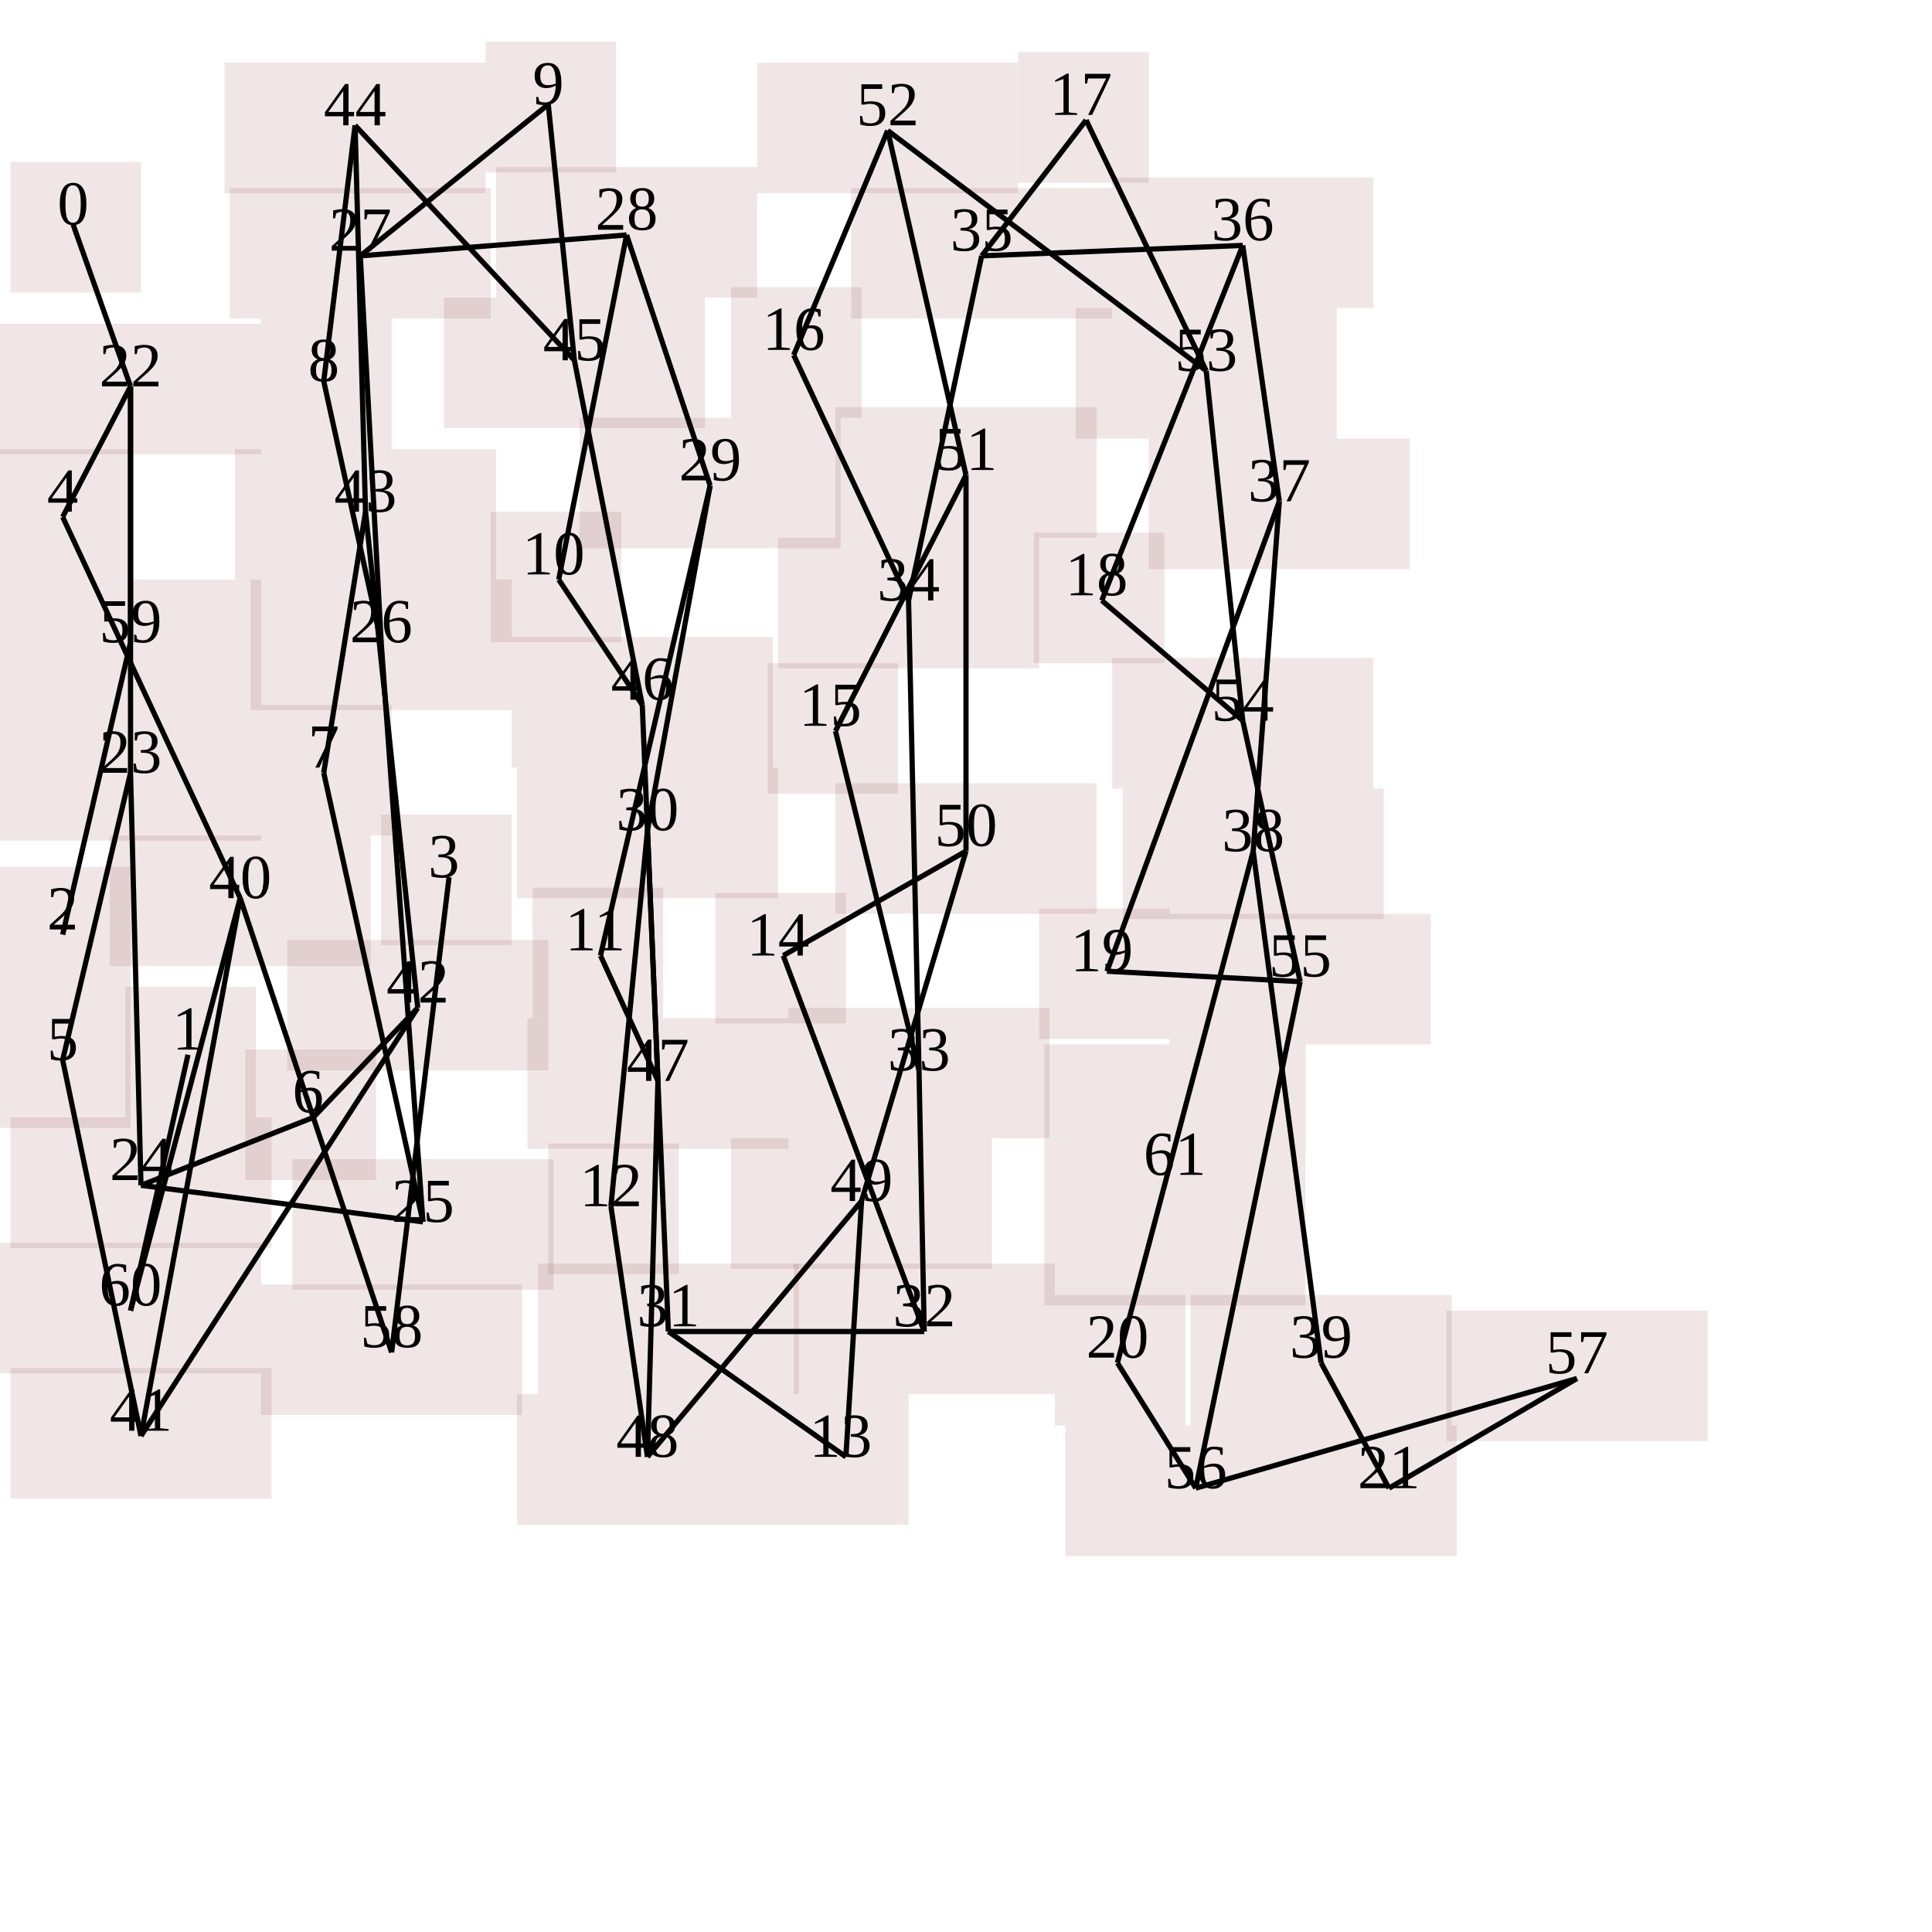
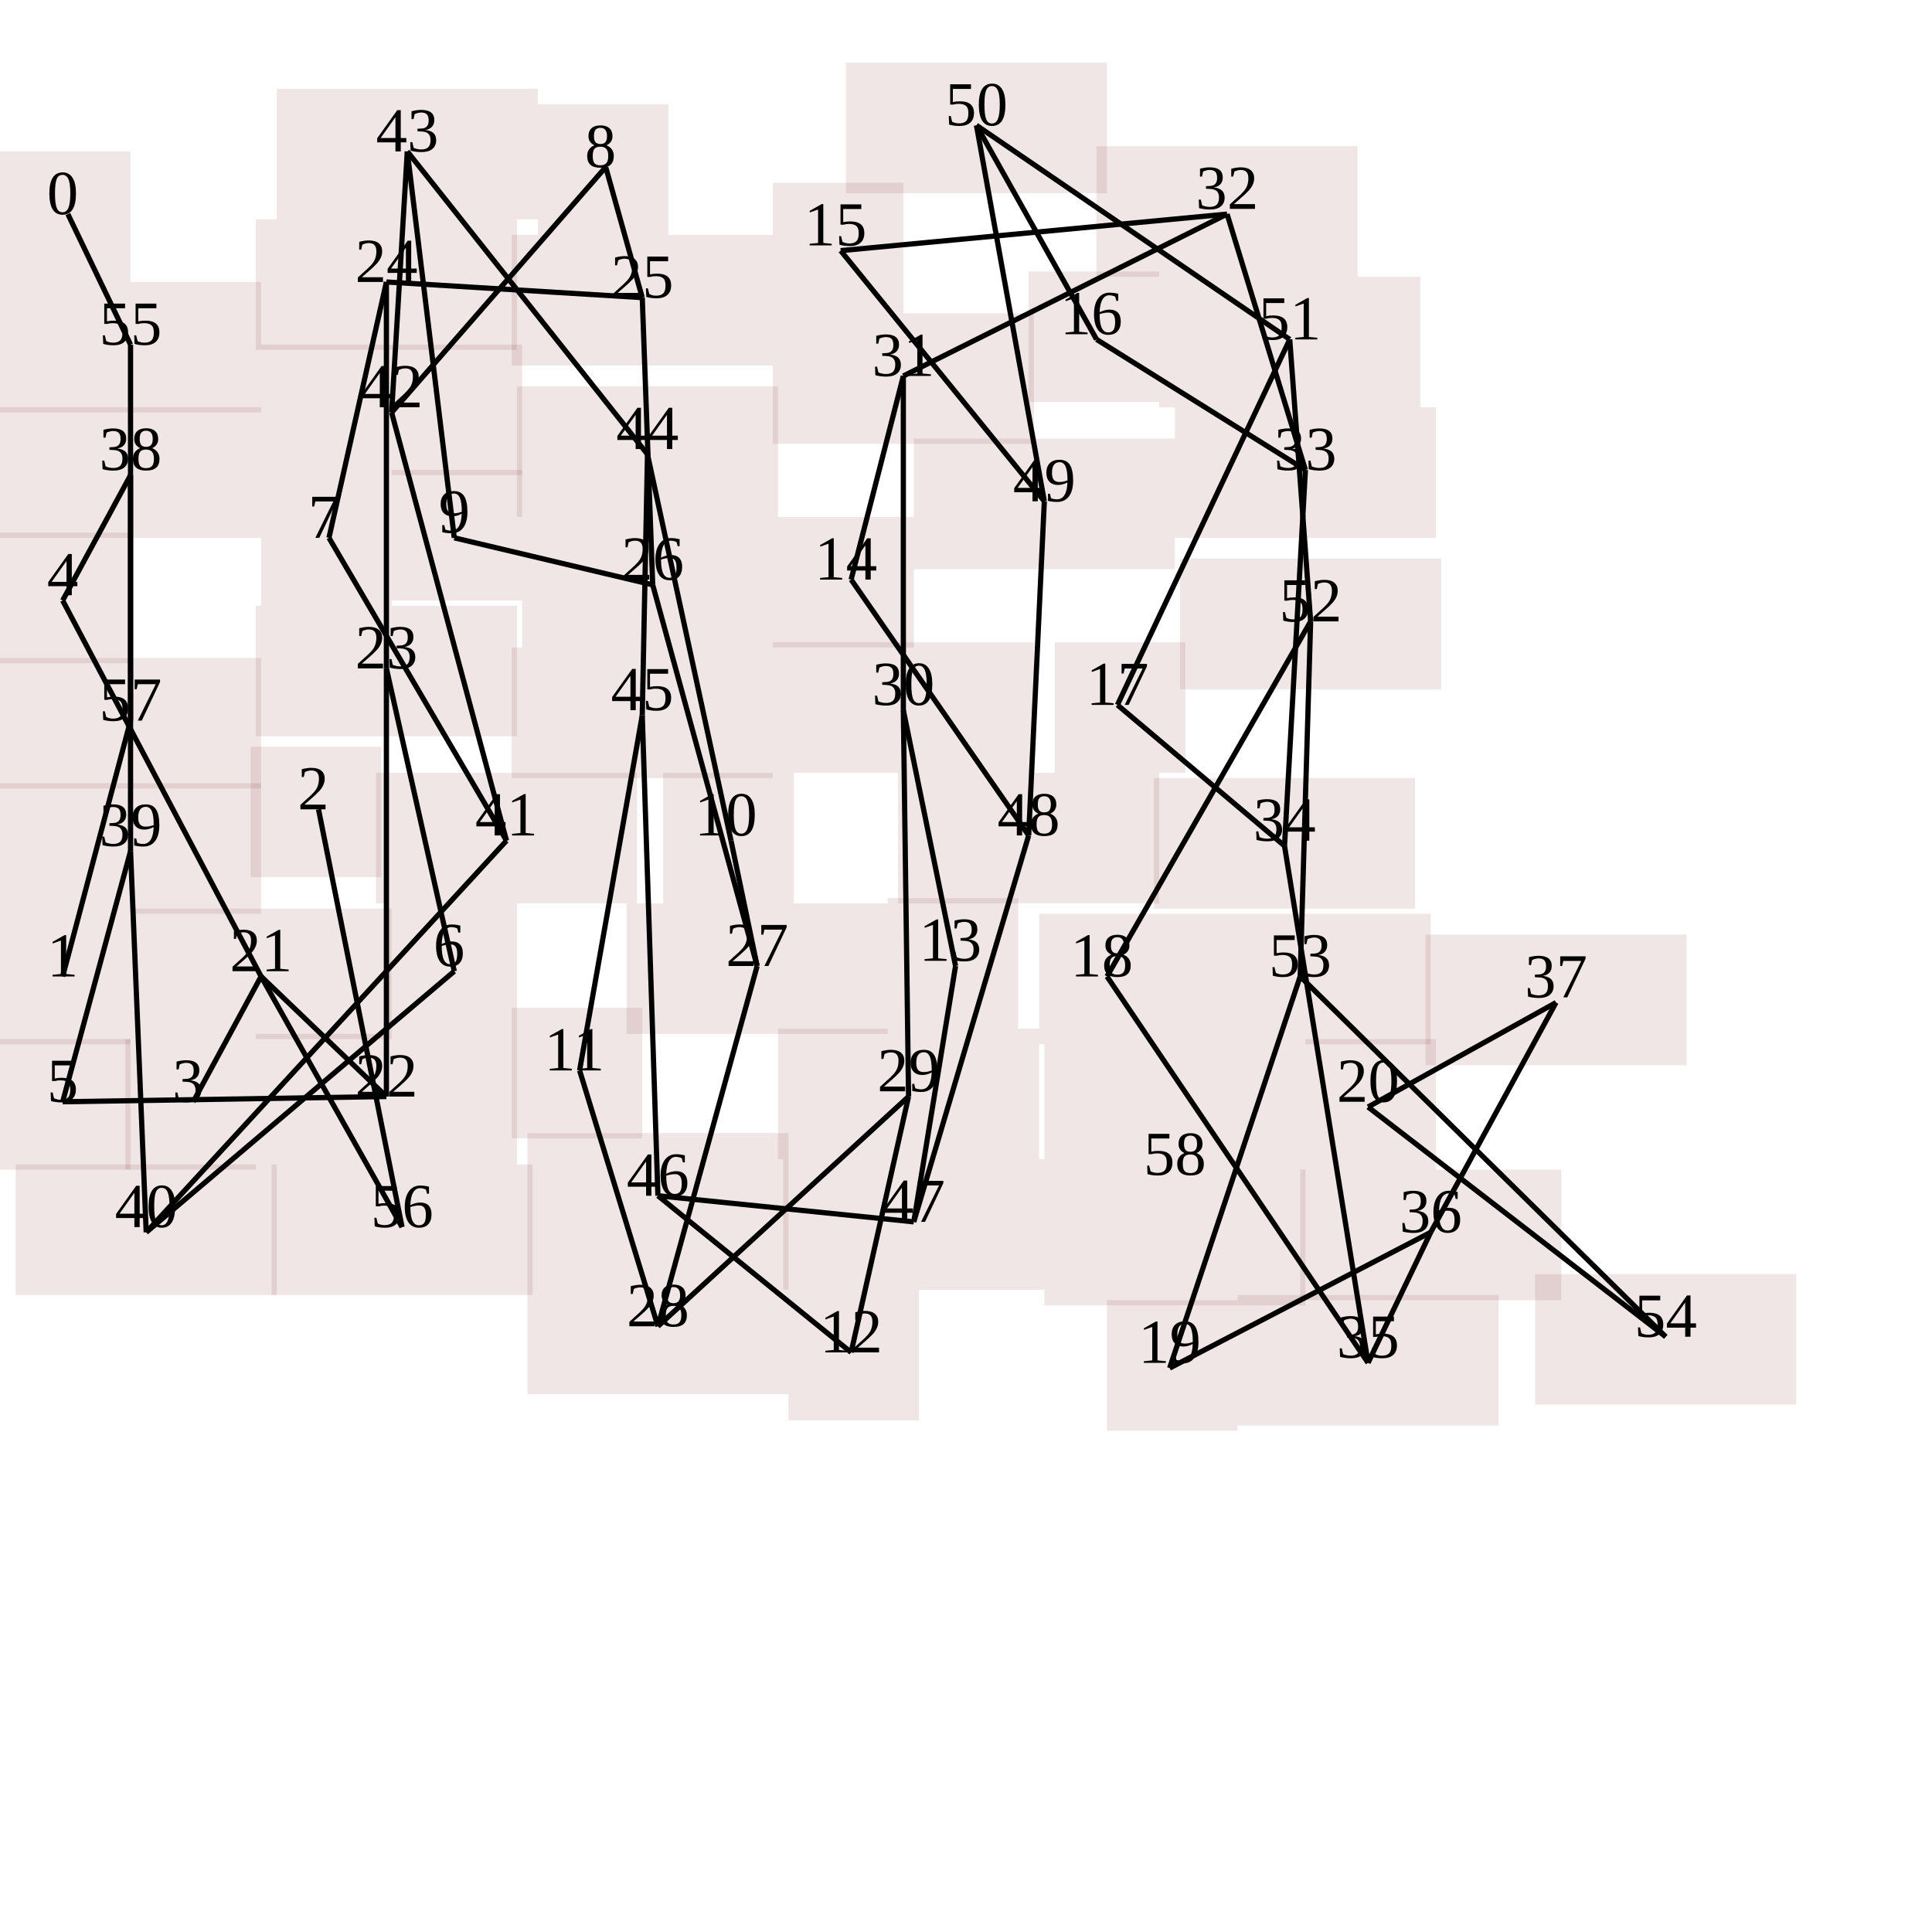
<svg xmlns="http://www.w3.org/2000/svg" width="370" height="370">
  <rect x="0" y="0" width="370" height="370" fill="rgb(255,255,255)" />
  <rect x="0" y="0" width="350" height="350" fill="rgba(255,255,255,1)" />
-   <rect x="2" y="31" width="25" height="25" fill="rgba(100,0,0,0.1)" />
-   <text x="14" y="43" text-anchor="middle" alignment-baseline="middle" fill="black">0</text>
-   <rect x="24" y="189" width="25" height="25" fill="rgba(100,0,0,0.1)" />
-   <text x="36" y="201" text-anchor="middle" alignment-baseline="middle" fill="black">1</text>
-   <rect x="0" y="166" width="25" height="25" fill="rgba(100,0,0,0.1)" />
-   <text x="12" y="178" text-anchor="middle" alignment-baseline="middle" fill="black">2</text>
-   <rect x="73" y="156" width="25" height="25" fill="rgba(100,0,0,0.1)" />
-   <text x="85" y="168" text-anchor="middle" alignment-baseline="middle" fill="black">3</text>
-   <rect x="0" y="86" width="25" height="25" fill="rgba(100,0,0,0.1)" />
-   <text x="12" y="98" text-anchor="middle" alignment-baseline="middle" fill="black">4</text>
-   <rect x="0" y="191" width="25" height="25" fill="rgba(100,0,0,0.1)" />
-   <text x="12" y="203" text-anchor="middle" alignment-baseline="middle" fill="black">5</text>
-   <rect x="47" y="201" width="25" height="25" fill="rgba(100,0,0,0.1)" />
-   <text x="59" y="213" text-anchor="middle" alignment-baseline="middle" fill="black">6</text>
-   <rect x="50" y="135" width="25" height="25" fill="rgba(100,0,0,0.1)" />
-   <text x="62" y="147" text-anchor="middle" alignment-baseline="middle" fill="black">7</text>
-   <rect x="50" y="61" width="25" height="25" fill="rgba(100,0,0,0.1)" />
-   <text x="62" y="73" text-anchor="middle" alignment-baseline="middle" fill="black">8</text>
-   <rect x="93" y="8" width="25" height="25" fill="rgba(100,0,0,0.1)" />
-   <text x="105" y="20" text-anchor="middle" alignment-baseline="middle" fill="black">9</text>
-   <rect x="94" y="98" width="25" height="25" fill="rgba(100,0,0,0.1)" />
-   <text x="106" y="110" text-anchor="middle" alignment-baseline="middle" fill="black">10</text>
-   <rect x="102" y="170" width="25" height="25" fill="rgba(100,0,0,0.1)" />
-   <text x="114" y="182" text-anchor="middle" alignment-baseline="middle" fill="black">11</text>
-   <rect x="105" y="219" width="25" height="25" fill="rgba(100,0,0,0.1)" />
-   <text x="117" y="231" text-anchor="middle" alignment-baseline="middle" fill="black">12</text>
-   <rect x="149" y="267" width="25" height="25" fill="rgba(100,0,0,0.1)" />
-   <text x="161" y="279" text-anchor="middle" alignment-baseline="middle" fill="black">13</text>
-   <rect x="137" y="171" width="25" height="25" fill="rgba(100,0,0,0.1)" />
-   <text x="149" y="183" text-anchor="middle" alignment-baseline="middle" fill="black">14</text>
-   <rect x="147" y="127" width="25" height="25" fill="rgba(100,0,0,0.1)" />
-   <text x="159" y="139" text-anchor="middle" alignment-baseline="middle" fill="black">15</text>
-   <rect x="140" y="55" width="25" height="25" fill="rgba(100,0,0,0.1)" />
-   <text x="152" y="67" text-anchor="middle" alignment-baseline="middle" fill="black">16</text>
-   <rect x="195" y="10" width="25" height="25" fill="rgba(100,0,0,0.1)" />
-   <text x="207" y="22" text-anchor="middle" alignment-baseline="middle" fill="black">17</text>
-   <rect x="198" y="102" width="25" height="25" fill="rgba(100,0,0,0.1)" />
-   <text x="210" y="114" text-anchor="middle" alignment-baseline="middle" fill="black">18</text>
-   <rect x="199" y="174" width="25" height="25" fill="rgba(100,0,0,0.1)" />
-   <text x="211" y="186" text-anchor="middle" alignment-baseline="middle" fill="black">19</text>
-   <rect x="202" y="248" width="25" height="25" fill="rgba(100,0,0,0.1)" />
-   <text x="214" y="260" text-anchor="middle" alignment-baseline="middle" fill="black">20</text>
-   <rect x="254" y="273" width="25" height="25" fill="rgba(100,0,0,0.1)" />
-   <text x="266" y="285" text-anchor="middle" alignment-baseline="middle" fill="black">21</text>
-   <rect x="0" y="62" width="50" height="25" fill="rgba(100,0,0,0.1)" />
-   <text x="25" y="74" text-anchor="middle" alignment-baseline="middle" fill="black">22</text>
-   <rect x="0" y="136" width="50" height="25" fill="rgba(100,0,0,0.1)" />
-   <text x="25" y="148" text-anchor="middle" alignment-baseline="middle" fill="black">23</text>
-   <rect x="2" y="214" width="50" height="25" fill="rgba(100,0,0,0.1)" />
-   <text x="27" y="226" text-anchor="middle" alignment-baseline="middle" fill="black">24</text>
-   <rect x="56" y="222" width="50" height="25" fill="rgba(100,0,0,0.1)" />
-   <text x="81" y="234" text-anchor="middle" alignment-baseline="middle" fill="black">25</text>
-   <rect x="48" y="111" width="50" height="25" fill="rgba(100,0,0,0.1)" />
-   <text x="73" y="123" text-anchor="middle" alignment-baseline="middle" fill="black">26</text>
-   <rect x="44" y="36" width="50" height="25" fill="rgba(100,0,0,0.1)" />
-   <text x="69" y="48" text-anchor="middle" alignment-baseline="middle" fill="black">27</text>
-   <rect x="95" y="32" width="50" height="25" fill="rgba(100,0,0,0.1)" />
-   <text x="120" y="44" text-anchor="middle" alignment-baseline="middle" fill="black">28</text>
-   <rect x="111" y="80" width="50" height="25" fill="rgba(100,0,0,0.1)" />
-   <text x="136" y="92" text-anchor="middle" alignment-baseline="middle" fill="black">29</text>
-   <rect x="99" y="147" width="50" height="25" fill="rgba(100,0,0,0.1)" />
-   <text x="124" y="159" text-anchor="middle" alignment-baseline="middle" fill="black">30</text>
-   <rect x="103" y="242" width="50" height="25" fill="rgba(100,0,0,0.1)" />
-   <text x="128" y="254" text-anchor="middle" alignment-baseline="middle" fill="black">31</text>
-   <rect x="152" y="242" width="50" height="25" fill="rgba(100,0,0,0.1)" />
-   <text x="177" y="254" text-anchor="middle" alignment-baseline="middle" fill="black">32</text>
-   <rect x="151" y="193" width="50" height="25" fill="rgba(100,0,0,0.1)" />
-   <text x="176" y="205" text-anchor="middle" alignment-baseline="middle" fill="black">33</text>
-   <rect x="149" y="103" width="50" height="25" fill="rgba(100,0,0,0.1)" />
-   <text x="174" y="115" text-anchor="middle" alignment-baseline="middle" fill="black">34</text>
-   <rect x="163" y="36" width="50" height="25" fill="rgba(100,0,0,0.1)" />
-   <text x="188" y="48" text-anchor="middle" alignment-baseline="middle" fill="black">35</text>
-   <rect x="213" y="34" width="50" height="25" fill="rgba(100,0,0,0.1)" />
-   <text x="238" y="46" text-anchor="middle" alignment-baseline="middle" fill="black">36</text>
-   <rect x="220" y="84" width="50" height="25" fill="rgba(100,0,0,0.1)" />
-   <text x="245" y="96" text-anchor="middle" alignment-baseline="middle" fill="black">37</text>
-   <rect x="215" y="151" width="50" height="25" fill="rgba(100,0,0,0.1)" />
-   <text x="240" y="163" text-anchor="middle" alignment-baseline="middle" fill="black">38</text>
-   <rect x="228" y="248" width="50" height="25" fill="rgba(100,0,0,0.1)" />
-   <text x="253" y="260" text-anchor="middle" alignment-baseline="middle" fill="black">39</text>
-   <rect x="21" y="160" width="50" height="25" fill="rgba(100,0,0,0.1)" />
-   <text x="46" y="172" text-anchor="middle" alignment-baseline="middle" fill="black">40</text>
-   <rect x="2" y="262" width="50" height="25" fill="rgba(100,0,0,0.1)" />
-   <text x="27" y="274" text-anchor="middle" alignment-baseline="middle" fill="black">41</text>
-   <rect x="55" y="180" width="50" height="25" fill="rgba(100,0,0,0.1)" />
-   <text x="80" y="192" text-anchor="middle" alignment-baseline="middle" fill="black">42</text>
-   <rect x="45" y="86" width="50" height="25" fill="rgba(100,0,0,0.1)" />
-   <text x="70" y="98" text-anchor="middle" alignment-baseline="middle" fill="black">43</text>
-   <rect x="43" y="12" width="50" height="25" fill="rgba(100,0,0,0.1)" />
-   <text x="68" y="24" text-anchor="middle" alignment-baseline="middle" fill="black">44</text>
-   <rect x="85" y="57" width="50" height="25" fill="rgba(100,0,0,0.1)" />
-   <text x="110" y="69" text-anchor="middle" alignment-baseline="middle" fill="black">45</text>
-   <rect x="98" y="122" width="50" height="25" fill="rgba(100,0,0,0.1)" />
-   <text x="123" y="134" text-anchor="middle" alignment-baseline="middle" fill="black">46</text>
-   <rect x="101" y="195" width="50" height="25" fill="rgba(100,0,0,0.1)" />
-   <text x="126" y="207" text-anchor="middle" alignment-baseline="middle" fill="black">47</text>
-   <rect x="99" y="267" width="50" height="25" fill="rgba(100,0,0,0.1)" />
-   <text x="124" y="279" text-anchor="middle" alignment-baseline="middle" fill="black">48</text>
-   <rect x="140" y="218" width="50" height="25" fill="rgba(100,0,0,0.1)" />
-   <text x="165" y="230" text-anchor="middle" alignment-baseline="middle" fill="black">49</text>
-   <rect x="160" y="150" width="50" height="25" fill="rgba(100,0,0,0.1)" />
-   <text x="185" y="162" text-anchor="middle" alignment-baseline="middle" fill="black">50</text>
-   <rect x="160" y="78" width="50" height="25" fill="rgba(100,0,0,0.1)" />
-   <text x="185" y="90" text-anchor="middle" alignment-baseline="middle" fill="black">51</text>
-   <rect x="145" y="12" width="50" height="25" fill="rgba(100,0,0,0.1)" />
-   <text x="170" y="24" text-anchor="middle" alignment-baseline="middle" fill="black">52</text>
-   <rect x="206" y="59" width="50" height="25" fill="rgba(100,0,0,0.1)" />
-   <text x="231" y="71" text-anchor="middle" alignment-baseline="middle" fill="black">53</text>
-   <rect x="213" y="126" width="50" height="25" fill="rgba(100,0,0,0.1)" />
-   <text x="238" y="138" text-anchor="middle" alignment-baseline="middle" fill="black">54</text>
+   <rect x="0" y="29" width="25" height="25" fill="rgba(100,0,0,0.1)" />
+   <text x="12" y="41" text-anchor="middle" alignment-baseline="middle" fill="black">0</text>
+   <rect x="0" y="175" width="25" height="25" fill="rgba(100,0,0,0.1)" />
+   <text x="12" y="187" text-anchor="middle" alignment-baseline="middle" fill="black">1</text>
+   <rect x="48" y="143" width="25" height="25" fill="rgba(100,0,0,0.1)" />
+   <text x="60" y="155" text-anchor="middle" alignment-baseline="middle" fill="black">2</text>
+   <rect x="24" y="199" width="25" height="25" fill="rgba(100,0,0,0.1)" />
+   <text x="36" y="211" text-anchor="middle" alignment-baseline="middle" fill="black">3</text>
+   <rect x="0" y="102" width="25" height="25" fill="rgba(100,0,0,0.1)" />
+   <text x="12" y="114" text-anchor="middle" alignment-baseline="middle" fill="black">4</text>
+   <rect x="0" y="199" width="25" height="25" fill="rgba(100,0,0,0.1)" />
+   <text x="12" y="211" text-anchor="middle" alignment-baseline="middle" fill="black">5</text>
+   <rect x="74" y="173" width="25" height="25" fill="rgba(100,0,0,0.1)" />
+   <text x="86" y="185" text-anchor="middle" alignment-baseline="middle" fill="black">6</text>
+   <rect x="50" y="91" width="25" height="25" fill="rgba(100,0,0,0.1)" />
+   <text x="62" y="103" text-anchor="middle" alignment-baseline="middle" fill="black">7</text>
+   <rect x="103" y="20" width="25" height="25" fill="rgba(100,0,0,0.1)" />
+   <text x="115" y="32" text-anchor="middle" alignment-baseline="middle" fill="black">8</text>
+   <rect x="75" y="90" width="25" height="25" fill="rgba(100,0,0,0.1)" />
+   <text x="87" y="102" text-anchor="middle" alignment-baseline="middle" fill="black">9</text>
+   <rect x="127" y="148" width="25" height="25" fill="rgba(100,0,0,0.1)" />
+   <text x="139" y="160" text-anchor="middle" alignment-baseline="middle" fill="black">10</text>
+   <rect x="98" y="193" width="25" height="25" fill="rgba(100,0,0,0.1)" />
+   <text x="110" y="205" text-anchor="middle" alignment-baseline="middle" fill="black">11</text>
+   <rect x="151" y="247" width="25" height="25" fill="rgba(100,0,0,0.1)" />
+   <text x="163" y="259" text-anchor="middle" alignment-baseline="middle" fill="black">12</text>
+   <rect x="170" y="172" width="25" height="25" fill="rgba(100,0,0,0.1)" />
+   <text x="182" y="184" text-anchor="middle" alignment-baseline="middle" fill="black">13</text>
+   <rect x="150" y="99" width="25" height="25" fill="rgba(100,0,0,0.1)" />
+   <text x="162" y="111" text-anchor="middle" alignment-baseline="middle" fill="black">14</text>
+   <rect x="148" y="35" width="25" height="25" fill="rgba(100,0,0,0.1)" />
+   <text x="160" y="47" text-anchor="middle" alignment-baseline="middle" fill="black">15</text>
+   <rect x="197" y="52" width="25" height="25" fill="rgba(100,0,0,0.1)" />
+   <text x="209" y="64" text-anchor="middle" alignment-baseline="middle" fill="black">16</text>
+   <rect x="202" y="123" width="25" height="25" fill="rgba(100,0,0,0.1)" />
+   <text x="214" y="135" text-anchor="middle" alignment-baseline="middle" fill="black">17</text>
+   <rect x="199" y="175" width="25" height="25" fill="rgba(100,0,0,0.1)" />
+   <text x="211" y="187" text-anchor="middle" alignment-baseline="middle" fill="black">18</text>
+   <rect x="212" y="249" width="25" height="25" fill="rgba(100,0,0,0.1)" />
+   <text x="224" y="261" text-anchor="middle" alignment-baseline="middle" fill="black">19</text>
+   <rect x="250" y="199" width="25" height="25" fill="rgba(100,0,0,0.1)" />
+   <text x="262" y="211" text-anchor="middle" alignment-baseline="middle" fill="black">20</text>
+   <rect x="25" y="174" width="50" height="25" fill="rgba(100,0,0,0.1)" />
+   <text x="50" y="186" text-anchor="middle" alignment-baseline="middle" fill="black">21</text>
+   <rect x="49" y="198" width="50" height="25" fill="rgba(100,0,0,0.1)" />
+   <text x="74" y="210" text-anchor="middle" alignment-baseline="middle" fill="black">22</text>
+   <rect x="49" y="116" width="50" height="25" fill="rgba(100,0,0,0.1)" />
+   <text x="74" y="128" text-anchor="middle" alignment-baseline="middle" fill="black">23</text>
+   <rect x="49" y="42" width="50" height="25" fill="rgba(100,0,0,0.1)" />
+   <text x="74" y="54" text-anchor="middle" alignment-baseline="middle" fill="black">24</text>
+   <rect x="98" y="45" width="50" height="25" fill="rgba(100,0,0,0.1)" />
+   <text x="123" y="57" text-anchor="middle" alignment-baseline="middle" fill="black">25</text>
+   <rect x="100" y="99" width="50" height="25" fill="rgba(100,0,0,0.1)" />
+   <text x="125" y="111" text-anchor="middle" alignment-baseline="middle" fill="black">26</text>
+   <rect x="120" y="173" width="50" height="25" fill="rgba(100,0,0,0.1)" />
+   <text x="145" y="185" text-anchor="middle" alignment-baseline="middle" fill="black">27</text>
+   <rect x="101" y="242" width="50" height="25" fill="rgba(100,0,0,0.1)" />
+   <text x="126" y="254" text-anchor="middle" alignment-baseline="middle" fill="black">28</text>
+   <rect x="149" y="197" width="50" height="25" fill="rgba(100,0,0,0.1)" />
+   <text x="174" y="209" text-anchor="middle" alignment-baseline="middle" fill="black">29</text>
+   <rect x="148" y="123" width="50" height="25" fill="rgba(100,0,0,0.1)" />
+   <text x="173" y="135" text-anchor="middle" alignment-baseline="middle" fill="black">30</text>
+   <rect x="148" y="60" width="50" height="25" fill="rgba(100,0,0,0.1)" />
+   <text x="173" y="72" text-anchor="middle" alignment-baseline="middle" fill="black">31</text>
+   <rect x="210" y="28" width="50" height="25" fill="rgba(100,0,0,0.1)" />
+   <text x="235" y="40" text-anchor="middle" alignment-baseline="middle" fill="black">32</text>
+   <rect x="225" y="78" width="50" height="25" fill="rgba(100,0,0,0.1)" />
+   <text x="250" y="90" text-anchor="middle" alignment-baseline="middle" fill="black">33</text>
+   <rect x="221" y="149" width="50" height="25" fill="rgba(100,0,0,0.1)" />
+   <text x="246" y="161" text-anchor="middle" alignment-baseline="middle" fill="black">34</text>
+   <rect x="237" y="248" width="50" height="25" fill="rgba(100,0,0,0.1)" />
+   <text x="262" y="260" text-anchor="middle" alignment-baseline="middle" fill="black">35</text>
+   <rect x="249" y="224" width="50" height="25" fill="rgba(100,0,0,0.1)" />
+   <text x="274" y="236" text-anchor="middle" alignment-baseline="middle" fill="black">36</text>
+   <rect x="273" y="179" width="50" height="25" fill="rgba(100,0,0,0.1)" />
+   <text x="298" y="191" text-anchor="middle" alignment-baseline="middle" fill="black">37</text>
+   <rect x="0" y="78" width="50" height="25" fill="rgba(100,0,0,0.1)" />
+   <text x="25" y="90" text-anchor="middle" alignment-baseline="middle" fill="black">38</text>
+   <rect x="0" y="150" width="50" height="25" fill="rgba(100,0,0,0.1)" />
+   <text x="25" y="162" text-anchor="middle" alignment-baseline="middle" fill="black">39</text>
+   <rect x="3" y="223" width="50" height="25" fill="rgba(100,0,0,0.1)" />
+   <text x="28" y="235" text-anchor="middle" alignment-baseline="middle" fill="black">40</text>
+   <rect x="72" y="148" width="50" height="25" fill="rgba(100,0,0,0.1)" />
+   <text x="97" y="160" text-anchor="middle" alignment-baseline="middle" fill="black">41</text>
+   <rect x="50" y="66" width="50" height="25" fill="rgba(100,0,0,0.1)" />
+   <text x="75" y="78" text-anchor="middle" alignment-baseline="middle" fill="black">42</text>
+   <rect x="53" y="17" width="50" height="25" fill="rgba(100,0,0,0.1)" />
+   <text x="78" y="29" text-anchor="middle" alignment-baseline="middle" fill="black">43</text>
+   <rect x="99" y="74" width="50" height="25" fill="rgba(100,0,0,0.1)" />
+   <text x="124" y="86" text-anchor="middle" alignment-baseline="middle" fill="black">44</text>
+   <rect x="98" y="124" width="50" height="25" fill="rgba(100,0,0,0.1)" />
+   <text x="123" y="136" text-anchor="middle" alignment-baseline="middle" fill="black">45</text>
+   <rect x="101" y="217" width="50" height="25" fill="rgba(100,0,0,0.1)" />
+   <text x="126" y="229" text-anchor="middle" alignment-baseline="middle" fill="black">46</text>
+   <rect x="150" y="222" width="50" height="25" fill="rgba(100,0,0,0.1)" />
+   <text x="175" y="234" text-anchor="middle" alignment-baseline="middle" fill="black">47</text>
+   <rect x="172" y="148" width="50" height="25" fill="rgba(100,0,0,0.1)" />
+   <text x="197" y="160" text-anchor="middle" alignment-baseline="middle" fill="black">48</text>
+   <rect x="175" y="84" width="50" height="25" fill="rgba(100,0,0,0.1)" />
+   <text x="200" y="96" text-anchor="middle" alignment-baseline="middle" fill="black">49</text>
+   <rect x="162" y="12" width="50" height="25" fill="rgba(100,0,0,0.1)" />
+   <text x="187" y="24" text-anchor="middle" alignment-baseline="middle" fill="black">50</text>
+   <rect x="222" y="53" width="50" height="25" fill="rgba(100,0,0,0.1)" />
+   <text x="247" y="65" text-anchor="middle" alignment-baseline="middle" fill="black">51</text>
+   <rect x="226" y="107" width="50" height="25" fill="rgba(100,0,0,0.1)" />
+   <text x="251" y="119" text-anchor="middle" alignment-baseline="middle" fill="black">52</text>
  <rect x="224" y="175" width="50" height="25" fill="rgba(100,0,0,0.1)" />
-   <text x="249" y="187" text-anchor="middle" alignment-baseline="middle" fill="black">55</text>
-   <rect x="204" y="273" width="50" height="25" fill="rgba(100,0,0,0.1)" />
-   <text x="229" y="285" text-anchor="middle" alignment-baseline="middle" fill="black">56</text>
-   <rect x="277" y="251" width="50" height="25" fill="rgba(100,0,0,0.1)" />
-   <text x="302" y="263" text-anchor="middle" alignment-baseline="middle" fill="black">57</text>
-   <rect x="50" y="246" width="50" height="25" fill="rgba(100,0,0,0.1)" />
-   <text x="75" y="258" text-anchor="middle" alignment-baseline="middle" fill="black">58</text>
-   <rect x="0" y="111" width="50" height="25" fill="rgba(100,0,0,0.1)" />
-   <text x="25" y="123" text-anchor="middle" alignment-baseline="middle" fill="black">59</text>
-   <rect x="0" y="238" width="50" height="25" fill="rgba(100,0,0,0.1)" />
-   <text x="25" y="250" text-anchor="middle" alignment-baseline="middle" fill="black">60</text>
+   <text x="249" y="187" text-anchor="middle" alignment-baseline="middle" fill="black">53</text>
+   <rect x="294" y="244" width="50" height="25" fill="rgba(100,0,0,0.1)" />
+   <text x="319" y="256" text-anchor="middle" alignment-baseline="middle" fill="black">54</text>
+   <rect x="0" y="54" width="50" height="25" fill="rgba(100,0,0,0.1)" />
+   <text x="25" y="66" text-anchor="middle" alignment-baseline="middle" fill="black">55</text>
+   <rect x="52" y="223" width="50" height="25" fill="rgba(100,0,0,0.1)" />
+   <text x="77" y="235" text-anchor="middle" alignment-baseline="middle" fill="black">56</text>
+   <rect x="0" y="126" width="50" height="25" fill="rgba(100,0,0,0.1)" />
+   <text x="25" y="138" text-anchor="middle" alignment-baseline="middle" fill="black">57</text>
  <rect x="200" y="200" width="50" height="50" fill="rgba(100,0,0,0.1)" />
-   <text x="225" y="225" text-anchor="middle" alignment-baseline="middle" fill="black">61</text>
-   <line x1="14" y1="43" x2="25" y2="74" stroke="black" stroke-width="1" />
-   <line x1="36" y1="202" x2="25" y2="251" stroke="black" stroke-width="1" />
-   <line x1="12" y1="179" x2="25" y2="123" stroke="black" stroke-width="1" />
-   <line x1="86" y1="168" x2="75" y2="259" stroke="black" stroke-width="1" />
-   <line x1="12" y1="99" x2="46" y2="172" stroke="black" stroke-width="1" />
-   <line x1="12" y1="99" x2="25" y2="74" stroke="black" stroke-width="1" />
-   <line x1="12" y1="203" x2="25" y2="148" stroke="black" stroke-width="1" />
-   <line x1="12" y1="203" x2="27" y2="275" stroke="black" stroke-width="1" />
-   <line x1="60" y1="214" x2="27" y2="227" stroke="black" stroke-width="1" />
-   <line x1="60" y1="214" x2="80" y2="193" stroke="black" stroke-width="1" />
-   <line x1="62" y1="148" x2="81" y2="234" stroke="black" stroke-width="1" />
-   <line x1="62" y1="148" x2="70" y2="98" stroke="black" stroke-width="1" />
-   <line x1="62" y1="73" x2="68" y2="24" stroke="black" stroke-width="1" />
-   <line x1="62" y1="73" x2="73" y2="123" stroke="black" stroke-width="1" />
-   <line x1="105" y1="20" x2="69" y2="49" stroke="black" stroke-width="1" />
-   <line x1="105" y1="20" x2="110" y2="69" stroke="black" stroke-width="1" />
-   <line x1="107" y1="111" x2="120" y2="45" stroke="black" stroke-width="1" />
-   <line x1="107" y1="111" x2="123" y2="135" stroke="black" stroke-width="1" />
-   <line x1="115" y1="183" x2="136" y2="93" stroke="black" stroke-width="1" />
-   <line x1="115" y1="183" x2="126" y2="207" stroke="black" stroke-width="1" />
-   <line x1="117" y1="231" x2="124" y2="279" stroke="black" stroke-width="1" />
-   <line x1="117" y1="231" x2="124" y2="159" stroke="black" stroke-width="1" />
-   <line x1="162" y1="279" x2="128" y2="255" stroke="black" stroke-width="1" />
-   <line x1="162" y1="279" x2="165" y2="230" stroke="black" stroke-width="1" />
-   <line x1="150" y1="183" x2="177" y2="255" stroke="black" stroke-width="1" />
-   <line x1="150" y1="183" x2="185" y2="163" stroke="black" stroke-width="1" />
-   <line x1="160" y1="140" x2="176" y2="205" stroke="black" stroke-width="1" />
-   <line x1="160" y1="140" x2="185" y2="91" stroke="black" stroke-width="1" />
-   <line x1="152" y1="68" x2="170" y2="25" stroke="black" stroke-width="1" />
-   <line x1="152" y1="68" x2="174" y2="115" stroke="black" stroke-width="1" />
-   <line x1="208" y1="23" x2="188" y2="49" stroke="black" stroke-width="1" />
-   <line x1="208" y1="23" x2="231" y2="71" stroke="black" stroke-width="1" />
-   <line x1="211" y1="115" x2="238" y2="47" stroke="black" stroke-width="1" />
-   <line x1="211" y1="115" x2="238" y2="138" stroke="black" stroke-width="1" />
-   <line x1="212" y1="186" x2="245" y2="96" stroke="black" stroke-width="1" />
-   <line x1="212" y1="186" x2="249" y2="188" stroke="black" stroke-width="1" />
-   <line x1="214" y1="261" x2="229" y2="285" stroke="black" stroke-width="1" />
-   <line x1="214" y1="261" x2="240" y2="163" stroke="black" stroke-width="1" />
-   <line x1="266" y1="285" x2="253" y2="261" stroke="black" stroke-width="1" />
-   <line x1="266" y1="285" x2="302" y2="264" stroke="black" stroke-width="1" />
-   <line x1="25" y1="74" x2="25" y2="123" stroke="black" stroke-width="1" />
-   <line x1="25" y1="74" x2="25" y2="148" stroke="black" stroke-width="1" />
-   <line x1="25" y1="148" x2="27" y2="227" stroke="black" stroke-width="1" />
-   <line x1="27" y1="227" x2="81" y2="234" stroke="black" stroke-width="1" />
-   <line x1="81" y1="234" x2="73" y2="123" stroke="black" stroke-width="1" />
-   <line x1="73" y1="123" x2="69" y2="49" stroke="black" stroke-width="1" />
-   <line x1="69" y1="49" x2="120" y2="45" stroke="black" stroke-width="1" />
-   <line x1="120" y1="45" x2="136" y2="93" stroke="black" stroke-width="1" />
-   <line x1="136" y1="93" x2="124" y2="159" stroke="black" stroke-width="1" />
-   <line x1="124" y1="159" x2="128" y2="255" stroke="black" stroke-width="1" />
-   <line x1="128" y1="255" x2="177" y2="255" stroke="black" stroke-width="1" />
-   <line x1="177" y1="255" x2="176" y2="205" stroke="black" stroke-width="1" />
-   <line x1="176" y1="205" x2="174" y2="115" stroke="black" stroke-width="1" />
-   <line x1="174" y1="115" x2="188" y2="49" stroke="black" stroke-width="1" />
-   <line x1="188" y1="49" x2="238" y2="47" stroke="black" stroke-width="1" />
-   <line x1="238" y1="47" x2="245" y2="96" stroke="black" stroke-width="1" />
-   <line x1="245" y1="96" x2="240" y2="163" stroke="black" stroke-width="1" />
-   <line x1="240" y1="163" x2="253" y2="261" stroke="black" stroke-width="1" />
-   <line x1="46" y1="172" x2="25" y2="251" stroke="black" stroke-width="1" />
-   <line x1="46" y1="172" x2="27" y2="275" stroke="black" stroke-width="1" />
-   <line x1="46" y1="172" x2="75" y2="259" stroke="black" stroke-width="1" />
-   <line x1="27" y1="275" x2="80" y2="193" stroke="black" stroke-width="1" />
-   <line x1="80" y1="193" x2="70" y2="98" stroke="black" stroke-width="1" />
-   <line x1="70" y1="98" x2="68" y2="24" stroke="black" stroke-width="1" />
-   <line x1="68" y1="24" x2="110" y2="69" stroke="black" stroke-width="1" />
-   <line x1="110" y1="69" x2="123" y2="135" stroke="black" stroke-width="1" />
-   <line x1="123" y1="135" x2="126" y2="207" stroke="black" stroke-width="1" />
-   <line x1="126" y1="207" x2="124" y2="279" stroke="black" stroke-width="1" />
-   <line x1="124" y1="279" x2="165" y2="230" stroke="black" stroke-width="1" />
-   <line x1="165" y1="230" x2="185" y2="163" stroke="black" stroke-width="1" />
-   <line x1="185" y1="163" x2="185" y2="91" stroke="black" stroke-width="1" />
-   <line x1="185" y1="91" x2="170" y2="25" stroke="black" stroke-width="1" />
-   <line x1="170" y1="25" x2="231" y2="71" stroke="black" stroke-width="1" />
-   <line x1="231" y1="71" x2="238" y2="138" stroke="black" stroke-width="1" />
-   <line x1="238" y1="138" x2="249" y2="188" stroke="black" stroke-width="1" />
-   <line x1="249" y1="188" x2="229" y2="285" stroke="black" stroke-width="1" />
-   <line x1="229" y1="285" x2="302" y2="264" stroke="black" stroke-width="1" />
+   <text x="225" y="225" text-anchor="middle" alignment-baseline="middle" fill="black">58</text>
+   <line x1="13" y1="41" x2="25" y2="66" stroke="black" stroke-width="1" />
+   <line x1="12" y1="187" x2="25" y2="138" stroke="black" stroke-width="1" />
+   <line x1="61" y1="155" x2="77" y2="235" stroke="black" stroke-width="1" />
+   <line x1="37" y1="211" x2="50" y2="187" stroke="black" stroke-width="1" />
+   <line x1="12" y1="115" x2="25" y2="91" stroke="black" stroke-width="1" />
+   <line x1="12" y1="115" x2="50" y2="187" stroke="black" stroke-width="1" />
+   <line x1="12" y1="211" x2="74" y2="210" stroke="black" stroke-width="1" />
+   <line x1="12" y1="211" x2="25" y2="163" stroke="black" stroke-width="1" />
+   <line x1="87" y1="186" x2="74" y2="128" stroke="black" stroke-width="1" />
+   <line x1="87" y1="186" x2="28" y2="236" stroke="black" stroke-width="1" />
+   <line x1="63" y1="103" x2="74" y2="54" stroke="black" stroke-width="1" />
+   <line x1="63" y1="103" x2="97" y2="161" stroke="black" stroke-width="1" />
+   <line x1="116" y1="32" x2="75" y2="79" stroke="black" stroke-width="1" />
+   <line x1="116" y1="32" x2="123" y2="57" stroke="black" stroke-width="1" />
+   <line x1="87" y1="103" x2="125" y2="112" stroke="black" stroke-width="1" />
+   <line x1="87" y1="103" x2="78" y2="29" stroke="black" stroke-width="1" />
+   <line x1="140" y1="161" x2="145" y2="185" stroke="black" stroke-width="1" />
+   <line x1="140" y1="161" x2="124" y2="87" stroke="black" stroke-width="1" />
+   <line x1="111" y1="205" x2="126" y2="254" stroke="black" stroke-width="1" />
+   <line x1="111" y1="205" x2="123" y2="137" stroke="black" stroke-width="1" />
+   <line x1="163" y1="259" x2="126" y2="229" stroke="black" stroke-width="1" />
+   <line x1="163" y1="259" x2="174" y2="210" stroke="black" stroke-width="1" />
+   <line x1="183" y1="185" x2="173" y2="136" stroke="black" stroke-width="1" />
+   <line x1="183" y1="185" x2="175" y2="234" stroke="black" stroke-width="1" />
+   <line x1="163" y1="111" x2="173" y2="72" stroke="black" stroke-width="1" />
+   <line x1="163" y1="111" x2="197" y2="160" stroke="black" stroke-width="1" />
+   <line x1="161" y1="48" x2="235" y2="41" stroke="black" stroke-width="1" />
+   <line x1="161" y1="48" x2="200" y2="96" stroke="black" stroke-width="1" />
+   <line x1="210" y1="65" x2="187" y2="24" stroke="black" stroke-width="1" />
+   <line x1="210" y1="65" x2="250" y2="90" stroke="black" stroke-width="1" />
+   <line x1="214" y1="135" x2="246" y2="162" stroke="black" stroke-width="1" />
+   <line x1="214" y1="135" x2="247" y2="65" stroke="black" stroke-width="1" />
+   <line x1="212" y1="187" x2="262" y2="261" stroke="black" stroke-width="1" />
+   <line x1="212" y1="187" x2="251" y2="119" stroke="black" stroke-width="1" />
+   <line x1="224" y1="262" x2="274" y2="236" stroke="black" stroke-width="1" />
+   <line x1="224" y1="262" x2="249" y2="187" stroke="black" stroke-width="1" />
+   <line x1="262" y1="212" x2="319" y2="256" stroke="black" stroke-width="1" />
+   <line x1="262" y1="212" x2="298" y2="192" stroke="black" stroke-width="1" />
+   <line x1="50" y1="187" x2="77" y2="235" stroke="black" stroke-width="1" />
+   <line x1="50" y1="187" x2="74" y2="210" stroke="black" stroke-width="1" />
+   <line x1="74" y1="210" x2="74" y2="128" stroke="black" stroke-width="1" />
+   <line x1="74" y1="128" x2="74" y2="54" stroke="black" stroke-width="1" />
+   <line x1="74" y1="54" x2="123" y2="57" stroke="black" stroke-width="1" />
+   <line x1="123" y1="57" x2="125" y2="112" stroke="black" stroke-width="1" />
+   <line x1="125" y1="112" x2="145" y2="185" stroke="black" stroke-width="1" />
+   <line x1="145" y1="185" x2="126" y2="254" stroke="black" stroke-width="1" />
+   <line x1="126" y1="254" x2="174" y2="210" stroke="black" stroke-width="1" />
+   <line x1="174" y1="210" x2="173" y2="136" stroke="black" stroke-width="1" />
+   <line x1="173" y1="136" x2="173" y2="72" stroke="black" stroke-width="1" />
+   <line x1="173" y1="72" x2="235" y2="41" stroke="black" stroke-width="1" />
+   <line x1="235" y1="41" x2="250" y2="90" stroke="black" stroke-width="1" />
+   <line x1="250" y1="90" x2="246" y2="162" stroke="black" stroke-width="1" />
+   <line x1="246" y1="162" x2="262" y2="261" stroke="black" stroke-width="1" />
+   <line x1="262" y1="261" x2="274" y2="236" stroke="black" stroke-width="1" />
+   <line x1="274" y1="236" x2="298" y2="192" stroke="black" stroke-width="1" />
+   <line x1="25" y1="91" x2="25" y2="138" stroke="black" stroke-width="1" />
+   <line x1="25" y1="91" x2="25" y2="163" stroke="black" stroke-width="1" />
+   <line x1="25" y1="91" x2="25" y2="66" stroke="black" stroke-width="1" />
+   <line x1="25" y1="163" x2="28" y2="236" stroke="black" stroke-width="1" />
+   <line x1="28" y1="236" x2="97" y2="161" stroke="black" stroke-width="1" />
+   <line x1="97" y1="161" x2="75" y2="79" stroke="black" stroke-width="1" />
+   <line x1="75" y1="79" x2="78" y2="29" stroke="black" stroke-width="1" />
+   <line x1="78" y1="29" x2="124" y2="87" stroke="black" stroke-width="1" />
+   <line x1="124" y1="87" x2="123" y2="137" stroke="black" stroke-width="1" />
+   <line x1="123" y1="137" x2="126" y2="229" stroke="black" stroke-width="1" />
+   <line x1="126" y1="229" x2="175" y2="234" stroke="black" stroke-width="1" />
+   <line x1="175" y1="234" x2="197" y2="160" stroke="black" stroke-width="1" />
+   <line x1="197" y1="160" x2="200" y2="96" stroke="black" stroke-width="1" />
+   <line x1="200" y1="96" x2="187" y2="24" stroke="black" stroke-width="1" />
+   <line x1="187" y1="24" x2="247" y2="65" stroke="black" stroke-width="1" />
+   <line x1="247" y1="65" x2="251" y2="119" stroke="black" stroke-width="1" />
+   <line x1="251" y1="119" x2="249" y2="187" stroke="black" stroke-width="1" />
+   <line x1="249" y1="187" x2="319" y2="256" stroke="black" stroke-width="1" />
</svg>
